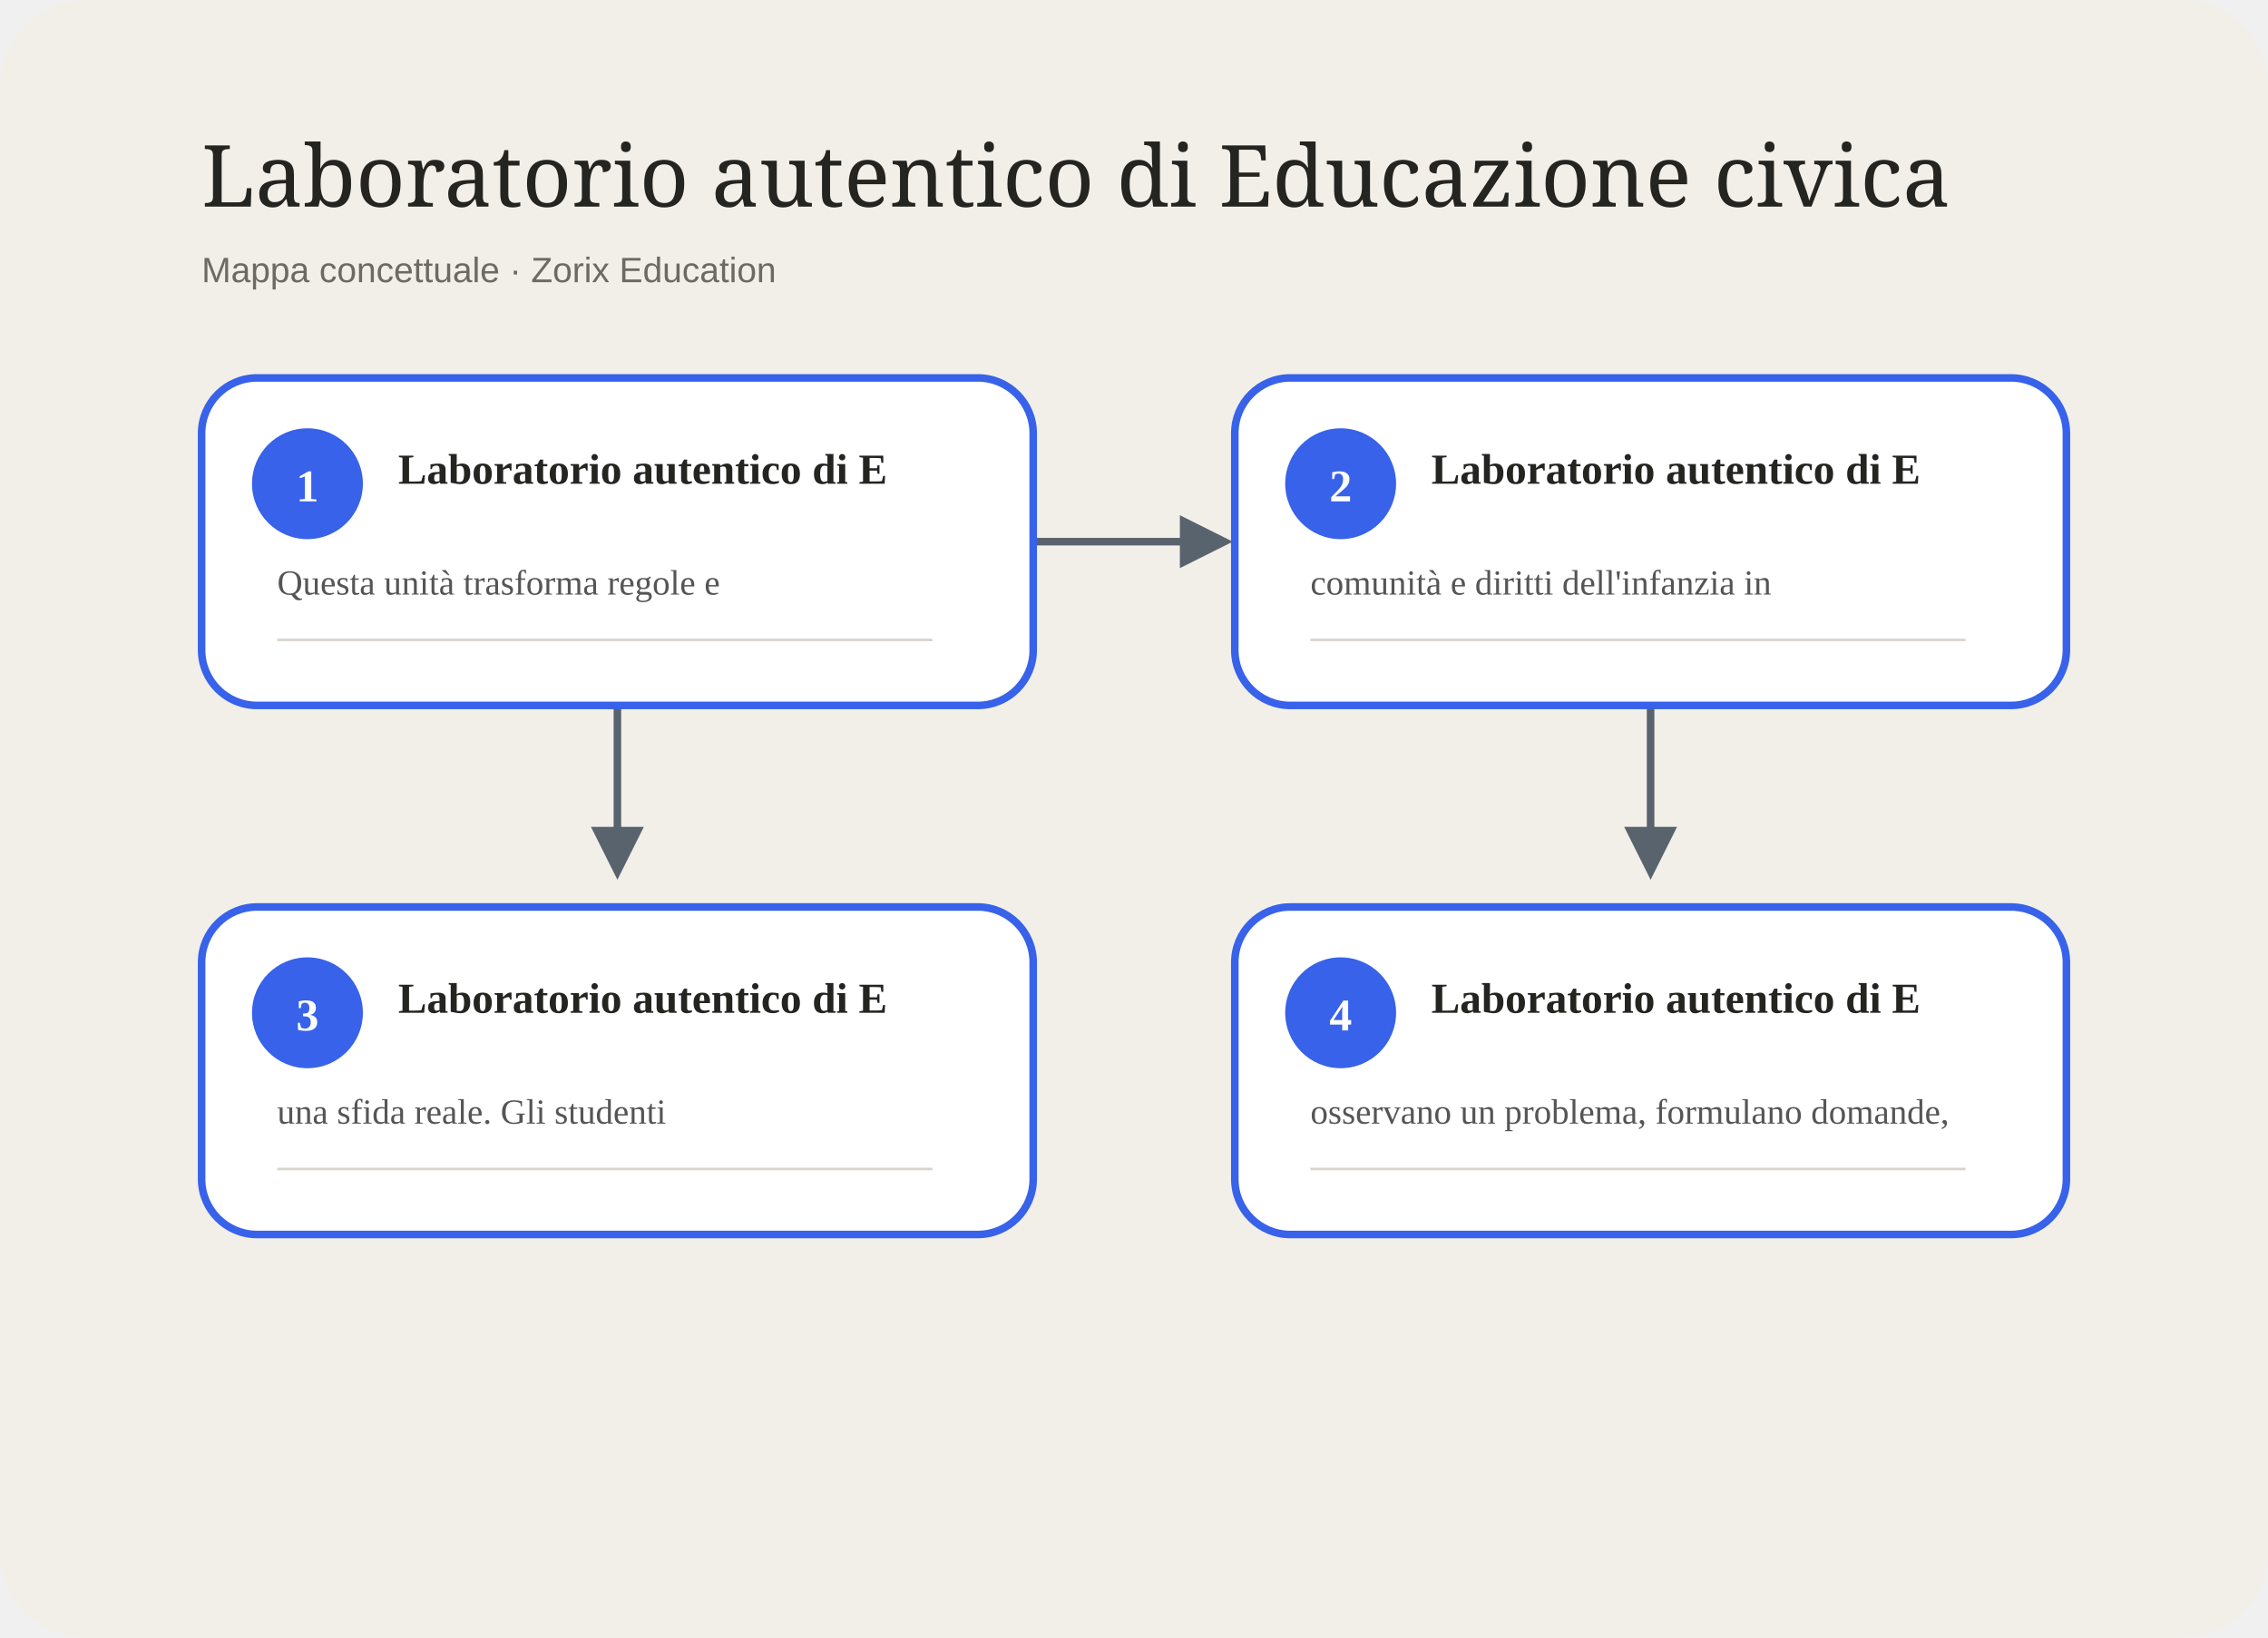
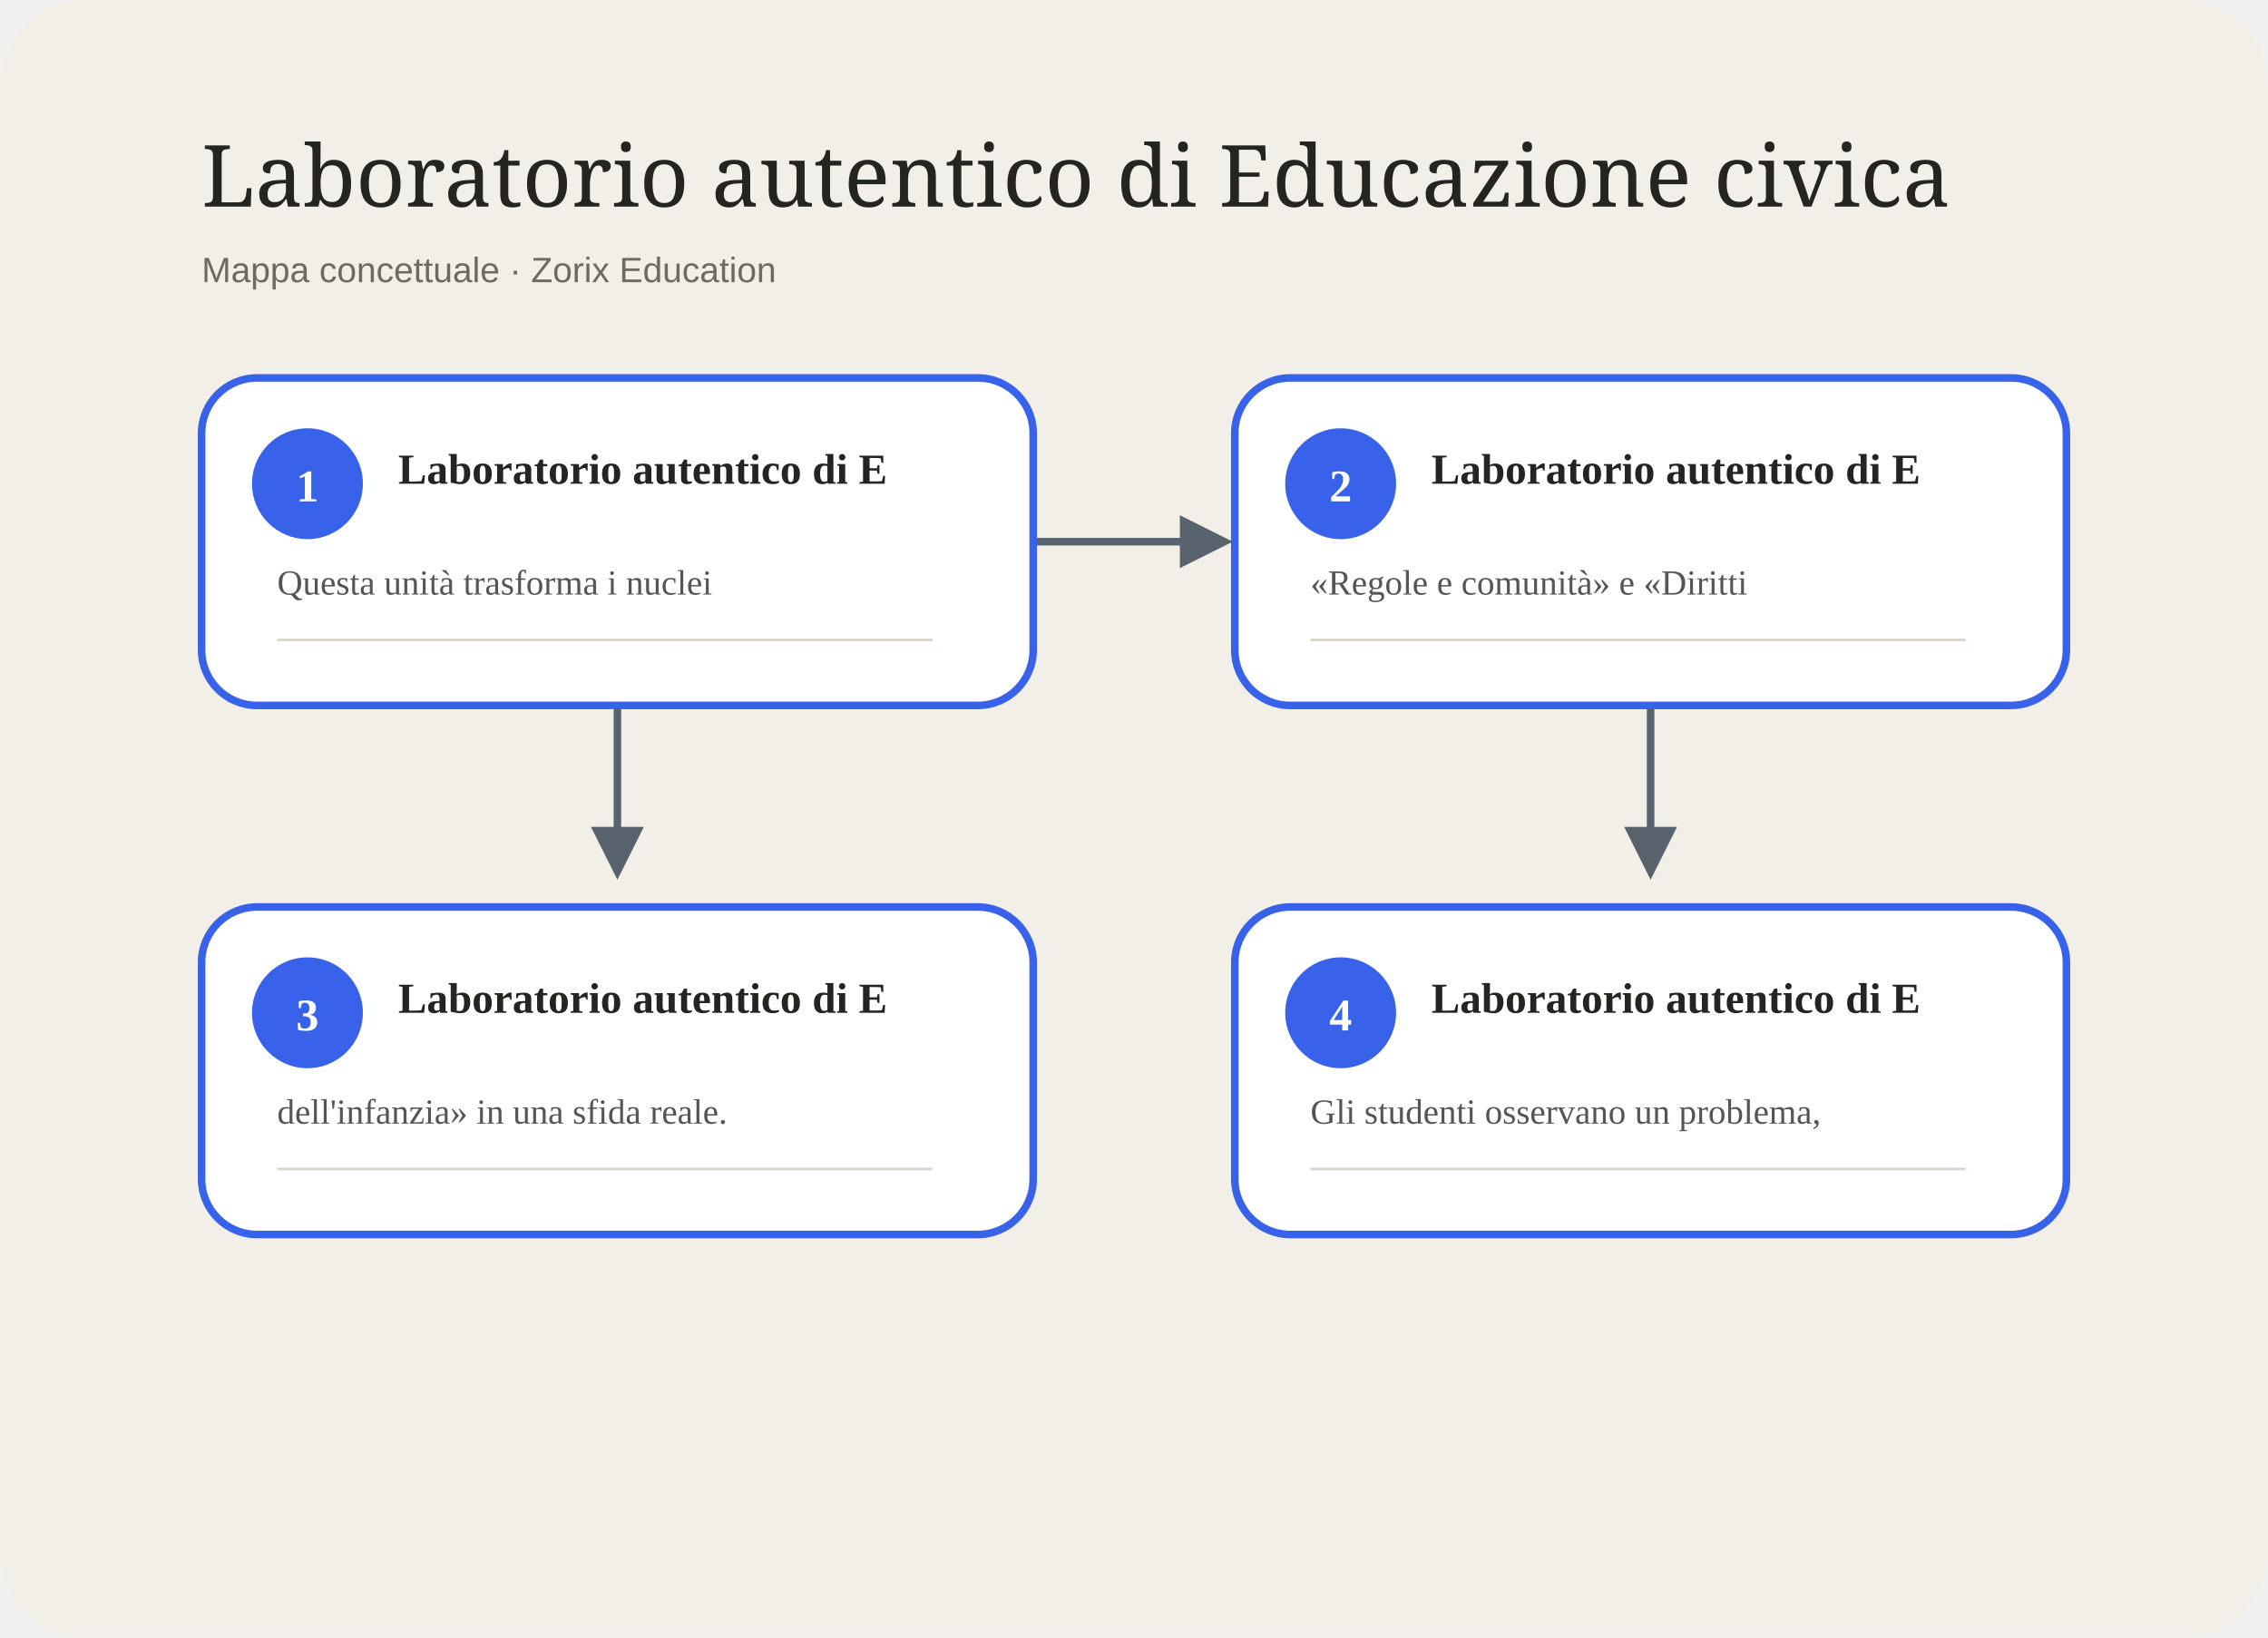
<svg xmlns="http://www.w3.org/2000/svg" width="900" height="650" viewBox="0 0 900 650" role="img" aria-labelledby="t d">
  <defs>
    <marker id="a" viewBox="0 0 10 10" refX="8" refY="5" markerWidth="7" markerHeight="7" orient="auto-start-reverse">
      <path d="M0 0L10 5L0 10z" fill="#59636e" />
    </marker>
  </defs>
  <rect width="900" height="650" rx="34" fill="#f2efe8" />
  <text x="80" y="82" font-family="Georgia,serif" font-size="34" fill="#242421">Laboratorio autentico di Educazione civica</text>
  <text x="80" y="112" font-family="Arial,sans-serif" font-size="14" fill="#6c6a63">Mappa concettuale · Zorix Education</text>
  <path d="M410 215 H485" stroke="#59636e" stroke-width="3" marker-end="url(#a)" />
  <path d="M245 280 V345" stroke="#59636e" stroke-width="3" marker-end="url(#a)" />
  <path d="M655 280 V345" stroke="#59636e" stroke-width="3" marker-end="url(#a)" />
  <g transform="translate(80 150)">
    <rect width="330" height="130" rx="22" fill="#fff" stroke="#3762e9" stroke-width="3" />
    <circle cx="42" cy="42" r="22" fill="#3762e9" />
    <text x="42" y="49" text-anchor="middle" fill="white" font-size="18" font-weight="700">1</text>
    <text x="78" y="42" font-size="17" font-weight="700" fill="#242421">Laboratorio autentico di E</text>
-     <text x="30" y="86" font-size="14" fill="#555">Questa unità trasforma regole e</text>
+     <text x="30" y="86" font-size="14" fill="#555">Questa unità trasforma i nuclei</text>
    <path d="M30 104 H290" stroke="#d9d4ca" />
  </g>
  <g transform="translate(490 150)">
    <rect width="330" height="130" rx="22" fill="#fff" stroke="#3762e9" stroke-width="3" />
    <circle cx="42" cy="42" r="22" fill="#3762e9" />
    <text x="42" y="49" text-anchor="middle" fill="white" font-size="18" font-weight="700">2</text>
    <text x="78" y="42" font-size="17" font-weight="700" fill="#242421">Laboratorio autentico di E</text>
-     <text x="30" y="86" font-size="14" fill="#555">comunità e diritti dell'infanzia in</text>
+     <text x="30" y="86" font-size="14" fill="#555">«Regole e comunità» e «Diritti</text>
    <path d="M30 104 H290" stroke="#d9d4ca" />
  </g>
  <g transform="translate(80 360)">
    <rect width="330" height="130" rx="22" fill="#fff" stroke="#3762e9" stroke-width="3" />
    <circle cx="42" cy="42" r="22" fill="#3762e9" />
    <text x="42" y="49" text-anchor="middle" fill="white" font-size="18" font-weight="700">3</text>
    <text x="78" y="42" font-size="17" font-weight="700" fill="#242421">Laboratorio autentico di E</text>
-     <text x="30" y="86" font-size="14" fill="#555">una sfida reale. Gli studenti</text>
+     <text x="30" y="86" font-size="14" fill="#555">dell'infanzia» in una sfida reale.</text>
    <path d="M30 104 H290" stroke="#d9d4ca" />
  </g>
  <g transform="translate(490 360)">
    <rect width="330" height="130" rx="22" fill="#fff" stroke="#3762e9" stroke-width="3" />
    <circle cx="42" cy="42" r="22" fill="#3762e9" />
    <text x="42" y="49" text-anchor="middle" fill="white" font-size="18" font-weight="700">4</text>
    <text x="78" y="42" font-size="17" font-weight="700" fill="#242421">Laboratorio autentico di E</text>
-     <text x="30" y="86" font-size="14" fill="#555">osservano un problema, formulano domande,</text>
+     <text x="30" y="86" font-size="14" fill="#555">Gli studenti osservano un problema,</text>
    <path d="M30 104 H290" stroke="#d9d4ca" />
  </g>
</svg>
